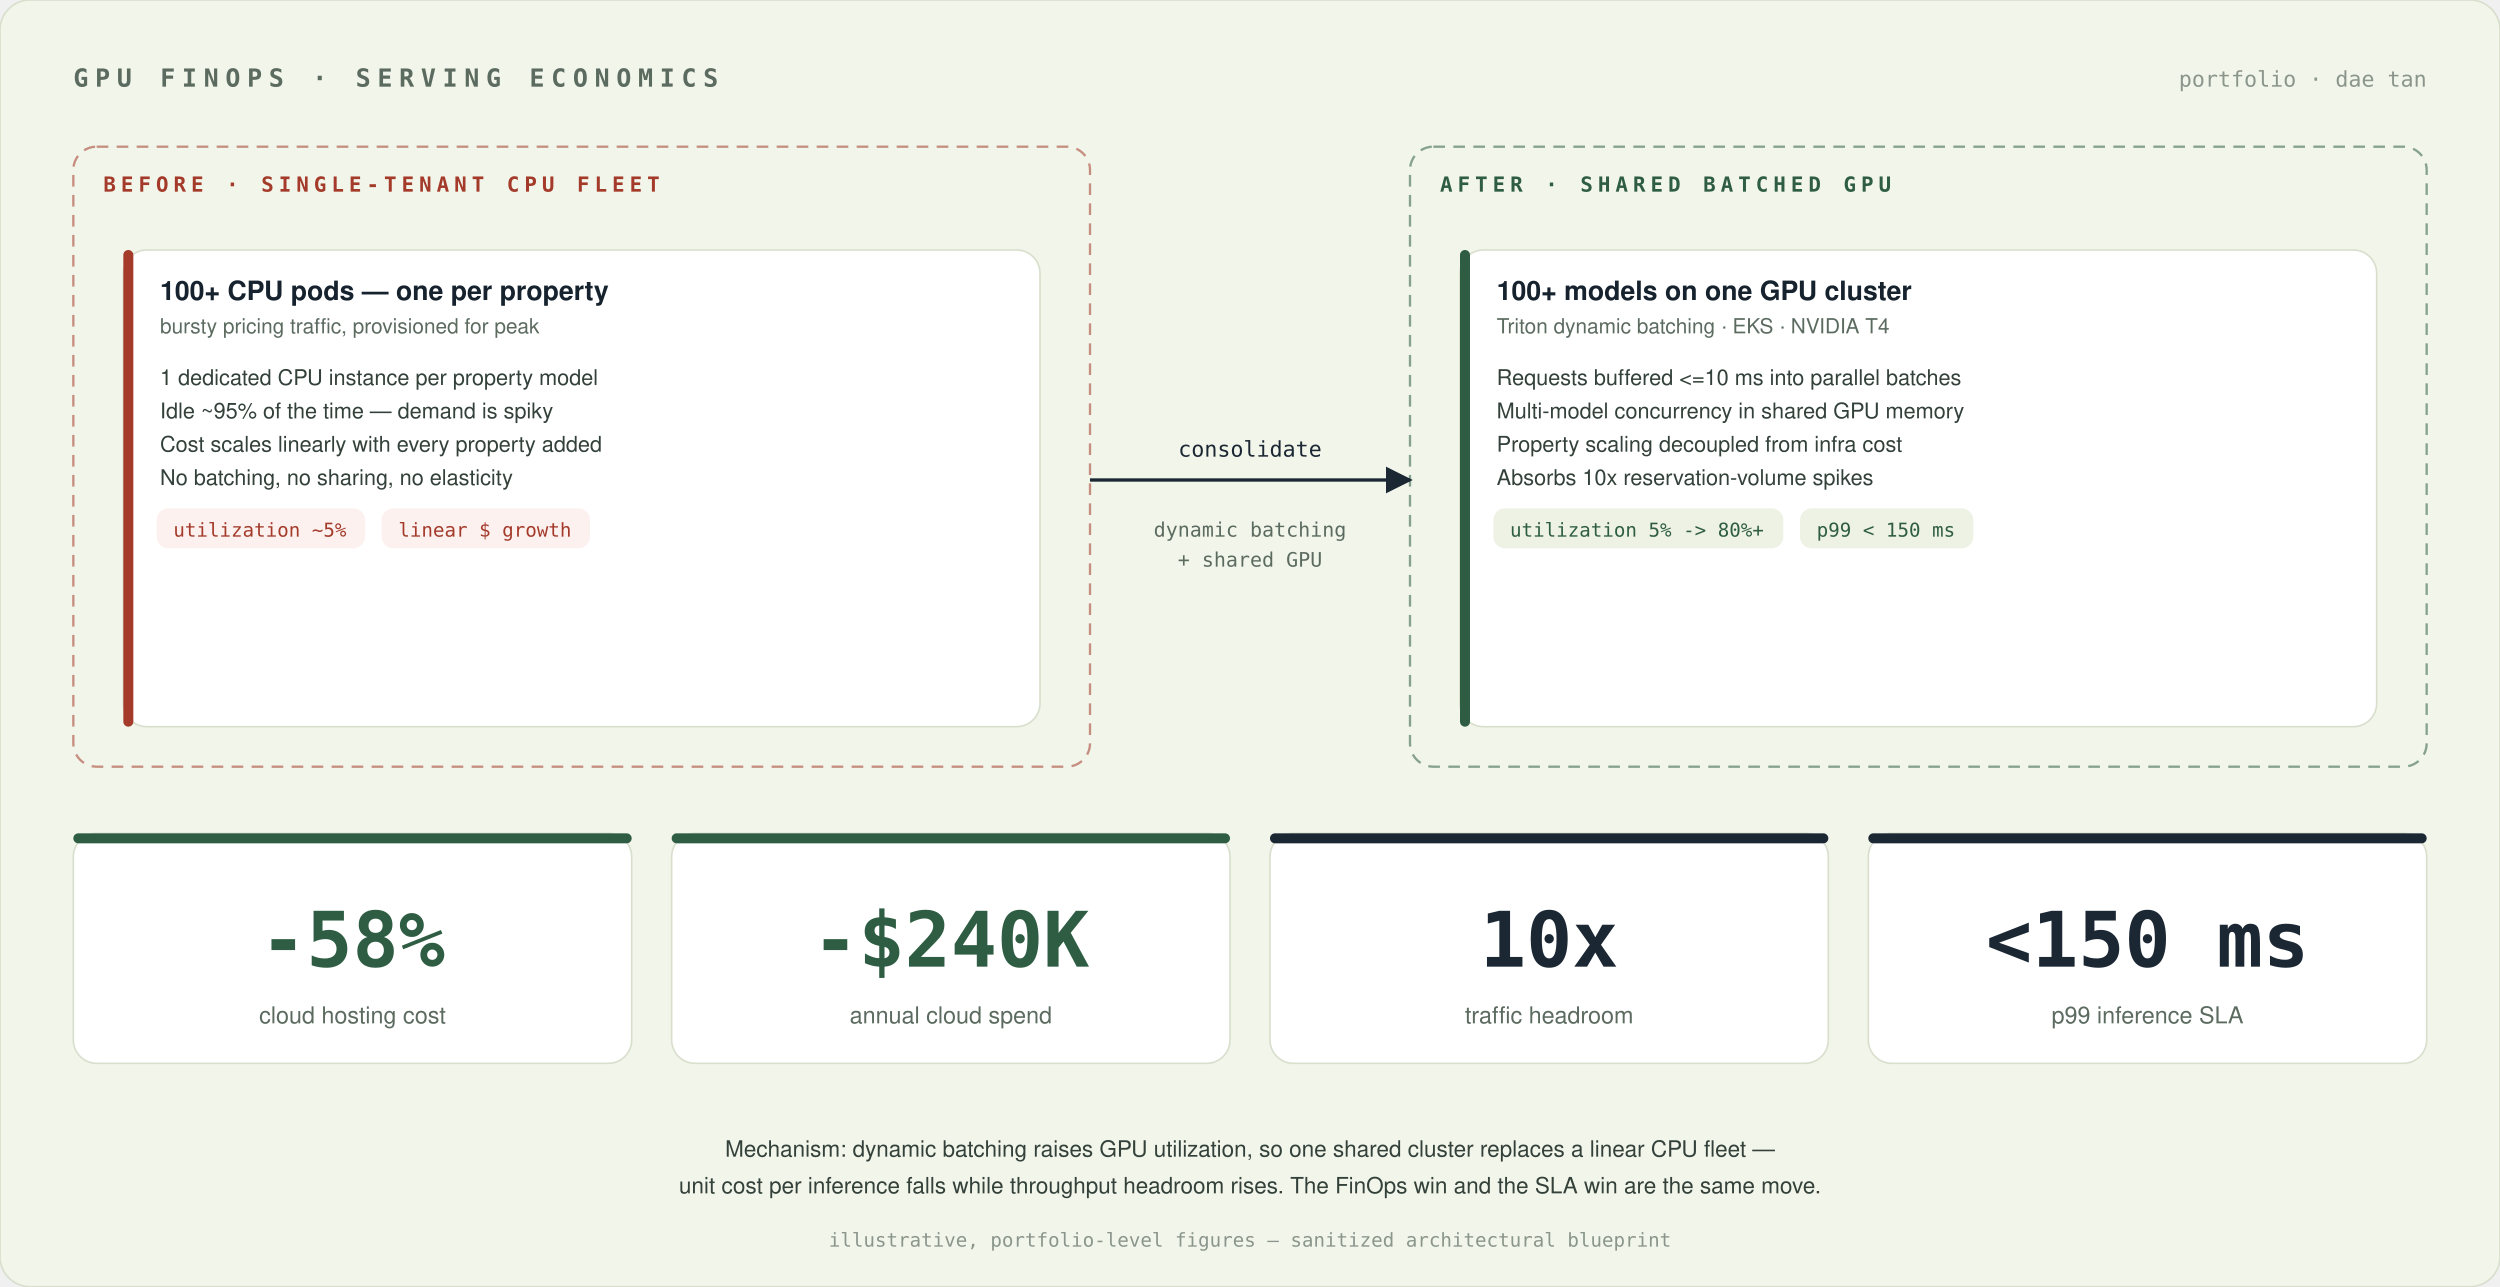
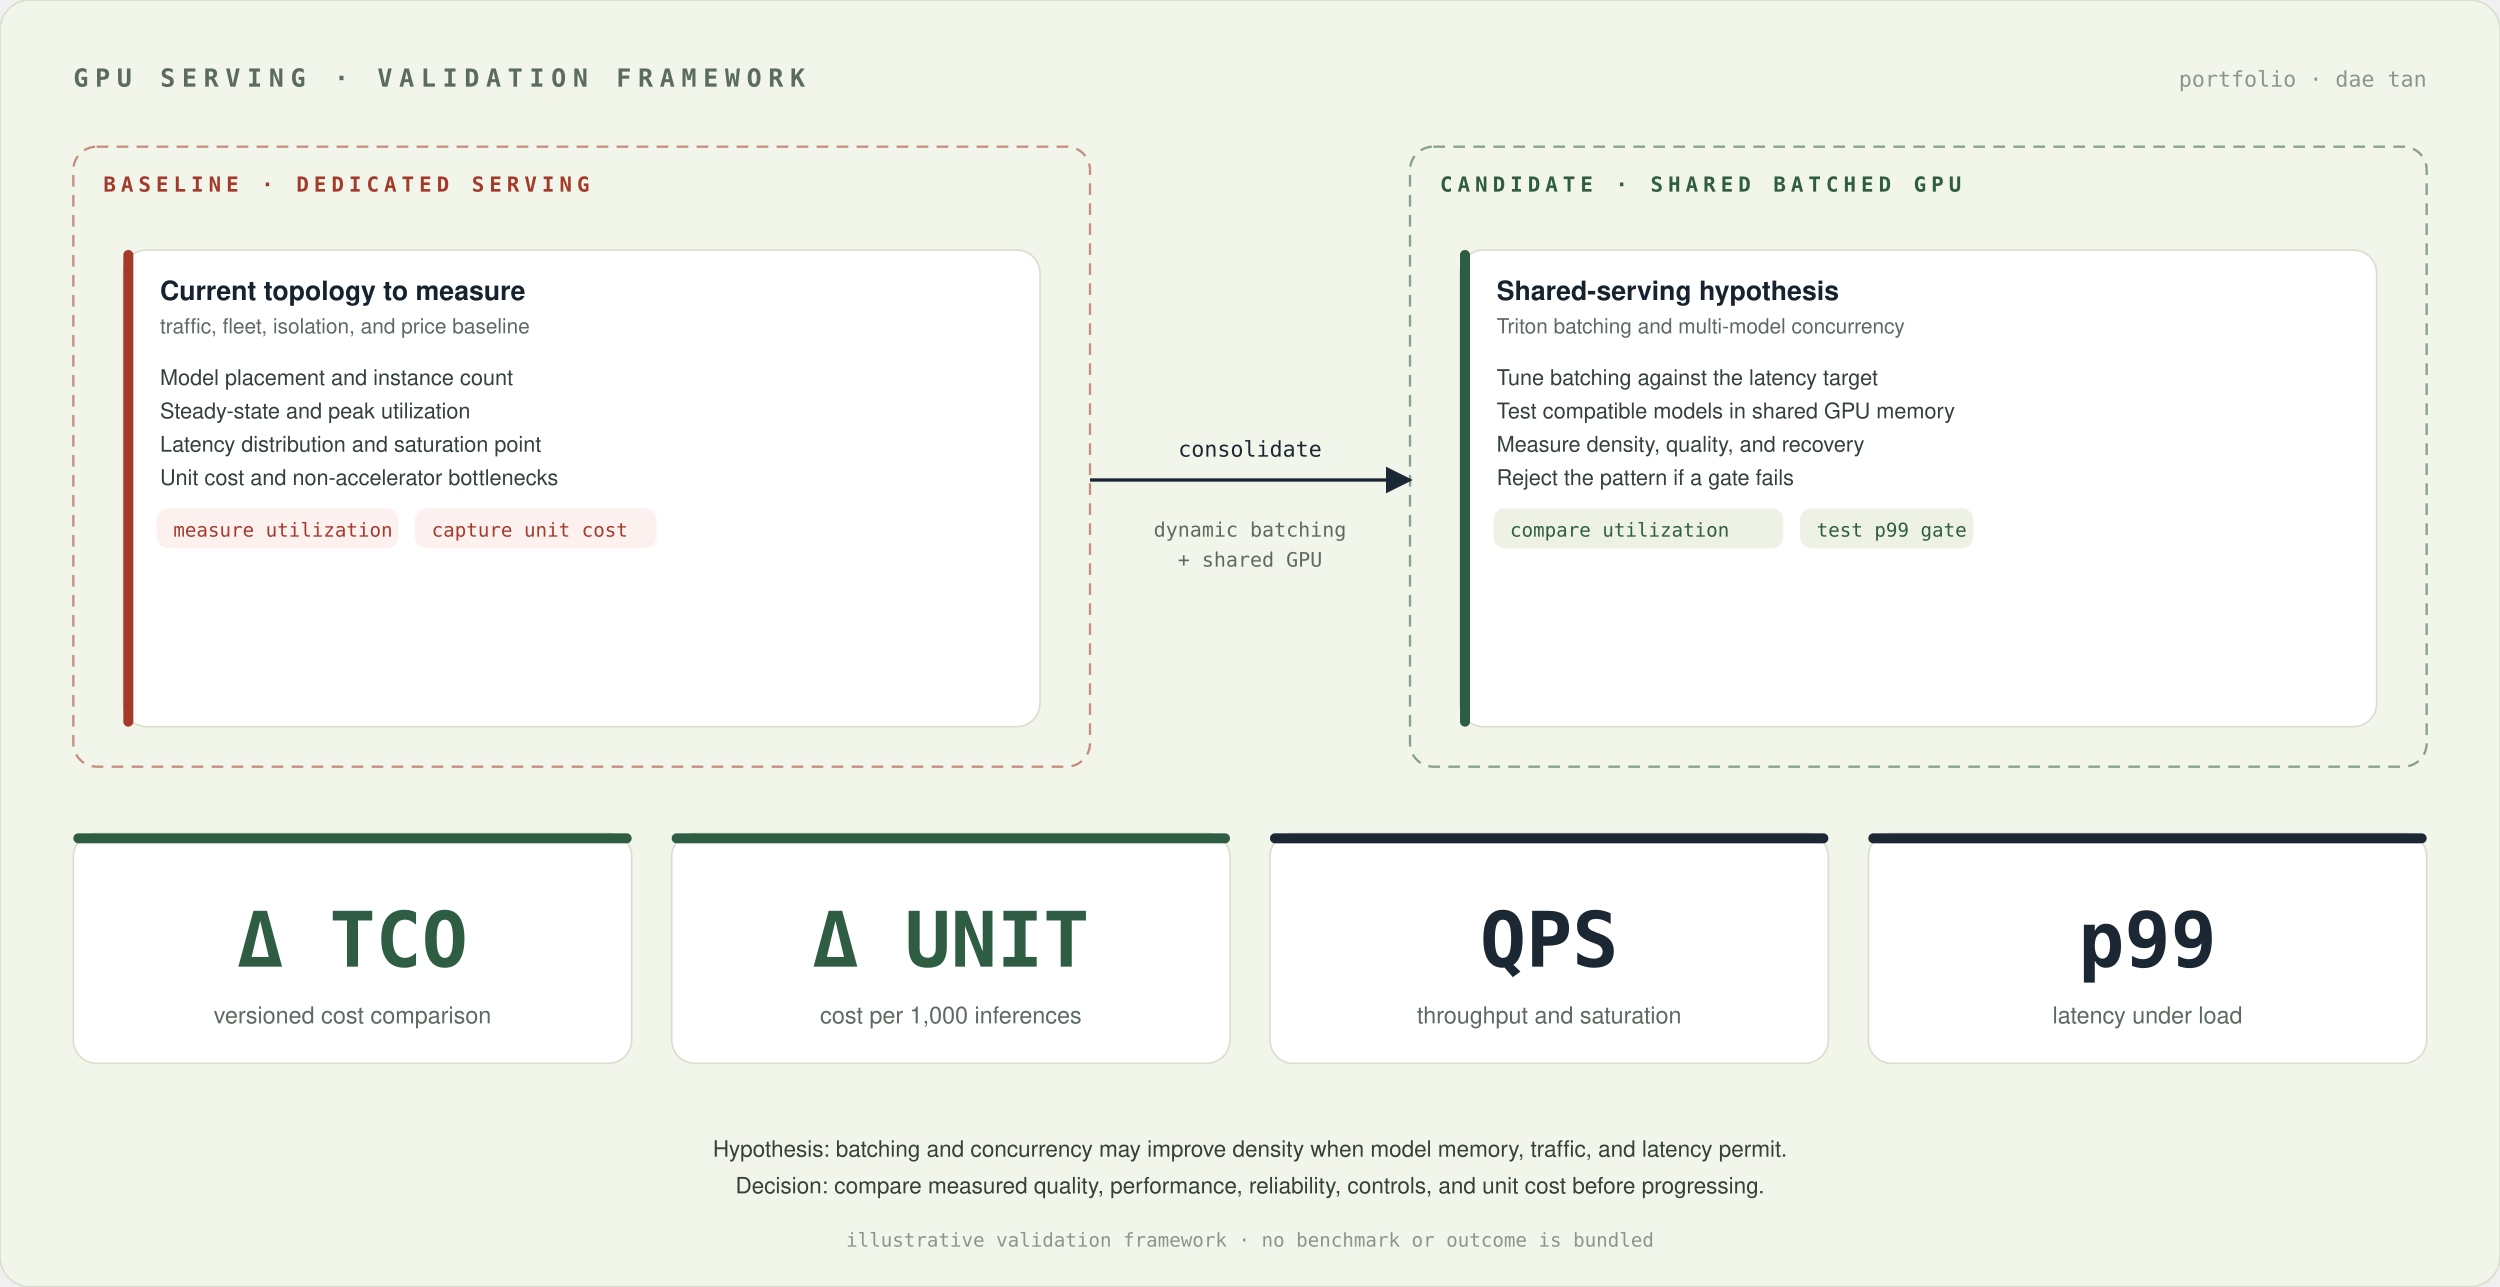
<svg xmlns="http://www.w3.org/2000/svg" viewBox="0 0 1500 772" font-family="IBM Plex Sans, -apple-system, Segoe UI, Helvetica, Arial, sans-serif">
  <defs>
    <marker id="arr" viewBox="0 0 10 10" refX="9" refY="5" markerWidth="8" markerHeight="8" orient="auto-start-reverse">
      <path d="M0,0 L10,5 L0,10 z" fill="#1b2733" />
    </marker>
    <marker id="arrg" viewBox="0 0 10 10" refX="9" refY="5" markerWidth="8" markerHeight="8" orient="auto-start-reverse">
      <path d="M0,0 L10,5 L0,10 z" fill="#2e5d43" />
    </marker>
    <marker id="arra" viewBox="0 0 10 10" refX="9" refY="5" markerWidth="8" markerHeight="8" orient="auto-start-reverse">
      <path d="M0,0 L10,5 L0,10 z" fill="#8a4a12" />
    </marker>
    <marker id="arrr" viewBox="0 0 10 10" refX="9" refY="5" markerWidth="8" markerHeight="8" orient="auto-start-reverse">
      <path d="M0,0 L10,5 L0,10 z" fill="#a33a2a" />
    </marker>
  </defs>
  <rect x="0" y="0" width="1500" height="772" rx="18" fill="#f2f5ea" stroke="#d8dfcd" />
-   <text x="44" y="52" font-size="15" letter-spacing="4" fill="#5c6b60" font-family="IBM Plex Mono, ui-monospace, Menlo, monospace" font-weight="600">GPU FINOPS  ·  SERVING ECONOMICS</text>
+   <text x="44" y="52" font-size="15" letter-spacing="4" fill="#5c6b60" font-family="IBM Plex Mono, ui-monospace, Menlo, monospace" font-weight="600">GPU SERVING  ·  VALIDATION FRAMEWORK</text>
  <text x="1456" y="52" text-anchor="end" font-size="13" fill="#8a958b" font-family="IBM Plex Mono, ui-monospace, Menlo, monospace">portfolio · dae tan</text>
  <rect x="44" y="88" width="610" height="372" rx="14" fill="none" stroke="#a33a2a" stroke-width="1.4" opacity="0.55" stroke-dasharray="7 5" />
-   <text x="62" y="115" font-size="12.5" letter-spacing="3" fill="#a33a2a" font-family="IBM Plex Mono, ui-monospace, Menlo, monospace" font-weight="600">BEFORE  ·  SINGLE-TENANT CPU FLEET</text>
+   <text x="62" y="115" font-size="12.5" letter-spacing="3" fill="#a33a2a" font-family="IBM Plex Mono, ui-monospace, Menlo, monospace" font-weight="600">BASELINE  ·  DEDICATED SERVING</text>
  <rect x="74" y="150" width="550" height="286" rx="14" fill="#ffffff" stroke="#d8dfcd" />
  <rect x="74" y="150" width="6" height="286" rx="3" fill="#a33a2a" />
-   <text x="96" y="180" font-size="16" font-weight="700" fill="#16232e">100+ CPU pods — one per property</text>
-   <text x="96" y="200" font-size="12.5" fill="#5c6b60">bursty pricing traffic, provisioned for peak</text>
-   <text x="96" y="231" font-size="13" fill="#33413a">1 dedicated CPU instance per property model</text>
-   <text x="96" y="251" font-size="13" fill="#33413a">Idle ~95% of the time — demand is spiky</text>
-   <text x="96" y="271" font-size="13" fill="#33413a">Cost scales linearly with every property added</text>
-   <text x="96" y="291" font-size="13" fill="#33413a">No batching, no sharing, no elasticity</text>
-   <rect x="94" y="305" width="125" height="24" rx="7" fill="#fdf1ef" />
-   <text x="104" y="322" font-size="11.5" fill="#a33a2a" font-family="IBM Plex Mono, ui-monospace, Menlo, monospace">utilization ~5%</text>
-   <rect x="229" y="305" width="125" height="24" rx="7" fill="#fdf1ef" />
-   <text x="239" y="322" font-size="11.5" fill="#a33a2a" font-family="IBM Plex Mono, ui-monospace, Menlo, monospace">linear $ growth</text>
+   <text x="96" y="180" font-size="16" font-weight="700" fill="#16232e">Current topology to measure</text>
+   <text x="96" y="200" font-size="12.5" fill="#5c6b60">traffic, fleet, isolation, and price baseline</text>
+   <text x="96" y="231" font-size="13" fill="#33413a">Model placement and instance count</text>
+   <text x="96" y="251" font-size="13" fill="#33413a">Steady-state and peak utilization</text>
+   <text x="96" y="271" font-size="13" fill="#33413a">Latency distribution and saturation point</text>
+   <text x="96" y="291" font-size="13" fill="#33413a">Unit cost and non-accelerator bottlenecks</text>
+   <rect x="94" y="305" width="145" height="24" rx="7" fill="#fdf1ef" />
+   <text x="104" y="322" font-size="11.5" fill="#a33a2a" font-family="IBM Plex Mono, ui-monospace, Menlo, monospace">measure utilization</text>
+   <rect x="249" y="305" width="145" height="24" rx="7" fill="#fdf1ef" />
+   <text x="259" y="322" font-size="11.5" fill="#a33a2a" font-family="IBM Plex Mono, ui-monospace, Menlo, monospace">capture unit cost</text>
  <rect x="846" y="88" width="610" height="372" rx="14" fill="none" stroke="#2e5d43" stroke-width="1.4" opacity="0.55" stroke-dasharray="7 5" />
-   <text x="864" y="115" font-size="12.5" letter-spacing="3" fill="#2e5d43" font-family="IBM Plex Mono, ui-monospace, Menlo, monospace" font-weight="600">AFTER  ·  SHARED BATCHED GPU</text>
+   <text x="864" y="115" font-size="12.5" letter-spacing="3" fill="#2e5d43" font-family="IBM Plex Mono, ui-monospace, Menlo, monospace" font-weight="600">CANDIDATE  ·  SHARED BATCHED GPU</text>
  <rect x="876" y="150" width="550" height="286" rx="14" fill="#ffffff" stroke="#d8dfcd" />
  <rect x="876" y="150" width="6" height="286" rx="3" fill="#2e5d43" />
-   <text x="898" y="180" font-size="16" font-weight="700" fill="#16232e">100+ models on one GPU cluster</text>
-   <text x="898" y="200" font-size="12.5" fill="#5c6b60">Triton dynamic batching · EKS · NVIDIA T4</text>
-   <text x="898" y="231" font-size="13" fill="#33413a">Requests buffered &lt;=10 ms into parallel batches</text>
-   <text x="898" y="251" font-size="13" fill="#33413a">Multi-model concurrency in shared GPU memory</text>
-   <text x="898" y="271" font-size="13" fill="#33413a">Property scaling decoupled from infra cost</text>
-   <text x="898" y="291" font-size="13" fill="#33413a">Absorbs 10x reservation-volume spikes</text>
+   <text x="898" y="180" font-size="16" font-weight="700" fill="#16232e">Shared-serving hypothesis</text>
+   <text x="898" y="200" font-size="12.5" fill="#5c6b60">Triton batching and multi-model concurrency</text>
+   <text x="898" y="231" font-size="13" fill="#33413a">Tune batching against the latency target</text>
+   <text x="898" y="251" font-size="13" fill="#33413a">Test compatible models in shared GPU memory</text>
+   <text x="898" y="271" font-size="13" fill="#33413a">Measure density, quality, and recovery</text>
+   <text x="898" y="291" font-size="13" fill="#33413a">Reject the pattern if a gate fails</text>
  <rect x="896" y="305" width="174" height="24" rx="7" fill="#eef2e4" />
-   <text x="906" y="322" font-size="11.5" fill="#2e5d43" font-family="IBM Plex Mono, ui-monospace, Menlo, monospace">utilization 5% -&gt; 80%+</text>
+   <text x="906" y="322" font-size="11.5" fill="#2e5d43" font-family="IBM Plex Mono, ui-monospace, Menlo, monospace">compare utilization</text>
  <rect x="1080" y="305" width="104" height="24" rx="7" fill="#eef2e4" />
-   <text x="1090" y="322" font-size="11.5" fill="#2e5d43" font-family="IBM Plex Mono, ui-monospace, Menlo, monospace">p99 &lt; 150 ms</text>
+   <text x="1090" y="322" font-size="11.5" fill="#2e5d43" font-family="IBM Plex Mono, ui-monospace, Menlo, monospace">test p99 gate</text>
  <polyline points="654,288 846,288" fill="none" stroke="#1b2733" stroke-width="2" marker-end="url(#arr)" />
  <rect x="701.0" y="259.0" width="98" height="21" rx="4" fill="#f2f5ea" opacity="0.92" />
  <text x="750.0" y="274.0" text-anchor="middle" font-size="13" fill="#1b2733" font-family="IBM Plex Mono, ui-monospace, Menlo, monospace">consolidate</text>
  <text x="750" y="322" text-anchor="middle" font-size="12" fill="#5c6b60" font-family="IBM Plex Mono, ui-monospace, Menlo, monospace">dynamic batching</text>
  <text x="750" y="340" text-anchor="middle" font-size="12" fill="#5c6b60" font-family="IBM Plex Mono, ui-monospace, Menlo, monospace">+ shared GPU</text>
  <rect x="44" y="500" width="335" height="138" rx="14" fill="#ffffff" stroke="#d8dfcd" />
  <rect x="44" y="500" width="335" height="6" rx="3" fill="#2e5d43" />
-   <text x="211.5" y="580" text-anchor="middle" font-size="46" font-weight="800" fill="#2e5d43" font-family="IBM Plex Mono, ui-monospace, Menlo, monospace">-58%</text>
-   <text x="211.5" y="614" text-anchor="middle" font-size="14" fill="#5c6b60">cloud hosting cost</text>
+   <text x="211.5" y="580" text-anchor="middle" font-size="46" font-weight="800" fill="#2e5d43" font-family="IBM Plex Mono, ui-monospace, Menlo, monospace">Δ TCO</text>
+   <text x="211.5" y="614" text-anchor="middle" font-size="14" fill="#5c6b60">versioned cost comparison</text>
  <rect x="403" y="500" width="335" height="138" rx="14" fill="#ffffff" stroke="#d8dfcd" />
  <rect x="403" y="500" width="335" height="6" rx="3" fill="#2e5d43" />
-   <text x="570.5" y="580" text-anchor="middle" font-size="46" font-weight="800" fill="#2e5d43" font-family="IBM Plex Mono, ui-monospace, Menlo, monospace">-$240K</text>
-   <text x="570.5" y="614" text-anchor="middle" font-size="14" fill="#5c6b60">annual cloud spend</text>
+   <text x="570.5" y="580" text-anchor="middle" font-size="46" font-weight="800" fill="#2e5d43" font-family="IBM Plex Mono, ui-monospace, Menlo, monospace">Δ UNIT</text>
+   <text x="570.5" y="614" text-anchor="middle" font-size="14" fill="#5c6b60">cost per 1,000 inferences</text>
  <rect x="762" y="500" width="335" height="138" rx="14" fill="#ffffff" stroke="#d8dfcd" />
  <rect x="762" y="500" width="335" height="6" rx="3" fill="#1b2733" />
-   <text x="929.5" y="580" text-anchor="middle" font-size="46" font-weight="800" fill="#1b2733" font-family="IBM Plex Mono, ui-monospace, Menlo, monospace">10x</text>
-   <text x="929.5" y="614" text-anchor="middle" font-size="14" fill="#5c6b60">traffic headroom</text>
+   <text x="929.5" y="580" text-anchor="middle" font-size="46" font-weight="800" fill="#1b2733" font-family="IBM Plex Mono, ui-monospace, Menlo, monospace">QPS</text>
+   <text x="929.5" y="614" text-anchor="middle" font-size="14" fill="#5c6b60">throughput and saturation</text>
  <rect x="1121" y="500" width="335" height="138" rx="14" fill="#ffffff" stroke="#d8dfcd" />
  <rect x="1121" y="500" width="335" height="6" rx="3" fill="#1b2733" />
-   <text x="1288.5" y="580" text-anchor="middle" font-size="46" font-weight="800" fill="#1b2733" font-family="IBM Plex Mono, ui-monospace, Menlo, monospace">&lt;150 ms</text>
-   <text x="1288.5" y="614" text-anchor="middle" font-size="14" fill="#5c6b60">p99 inference SLA</text>
-   <text x="750" y="694" text-anchor="middle" font-size="13.5" fill="#33413a">Mechanism: dynamic batching raises GPU utilization, so one shared cluster replaces a linear CPU fleet —</text>
-   <text x="750" y="716" text-anchor="middle" font-size="13.5" fill="#33413a">unit cost per inference falls while throughput headroom rises. The FinOps win and the SLA win are the same move.</text>
-   <text x="750" y="748" text-anchor="middle" font-size="11.5" fill="#8a958b" font-family="IBM Plex Mono, ui-monospace, Menlo, monospace">illustrative, portfolio-level figures — sanitized architectural blueprint</text>
+   <text x="1288.5" y="580" text-anchor="middle" font-size="46" font-weight="800" fill="#1b2733" font-family="IBM Plex Mono, ui-monospace, Menlo, monospace">p99</text>
+   <text x="1288.5" y="614" text-anchor="middle" font-size="14" fill="#5c6b60">latency under load</text>
+   <text x="750" y="694" text-anchor="middle" font-size="13.5" fill="#33413a">Hypothesis: batching and concurrency may improve density when model memory, traffic, and latency permit.</text>
+   <text x="750" y="716" text-anchor="middle" font-size="13.5" fill="#33413a">Decision: compare measured quality, performance, reliability, controls, and unit cost before progressing.</text>
+   <text x="750" y="748" text-anchor="middle" font-size="11.5" fill="#8a958b" font-family="IBM Plex Mono, ui-monospace, Menlo, monospace">illustrative validation framework · no benchmark or outcome is bundled</text>
</svg>
